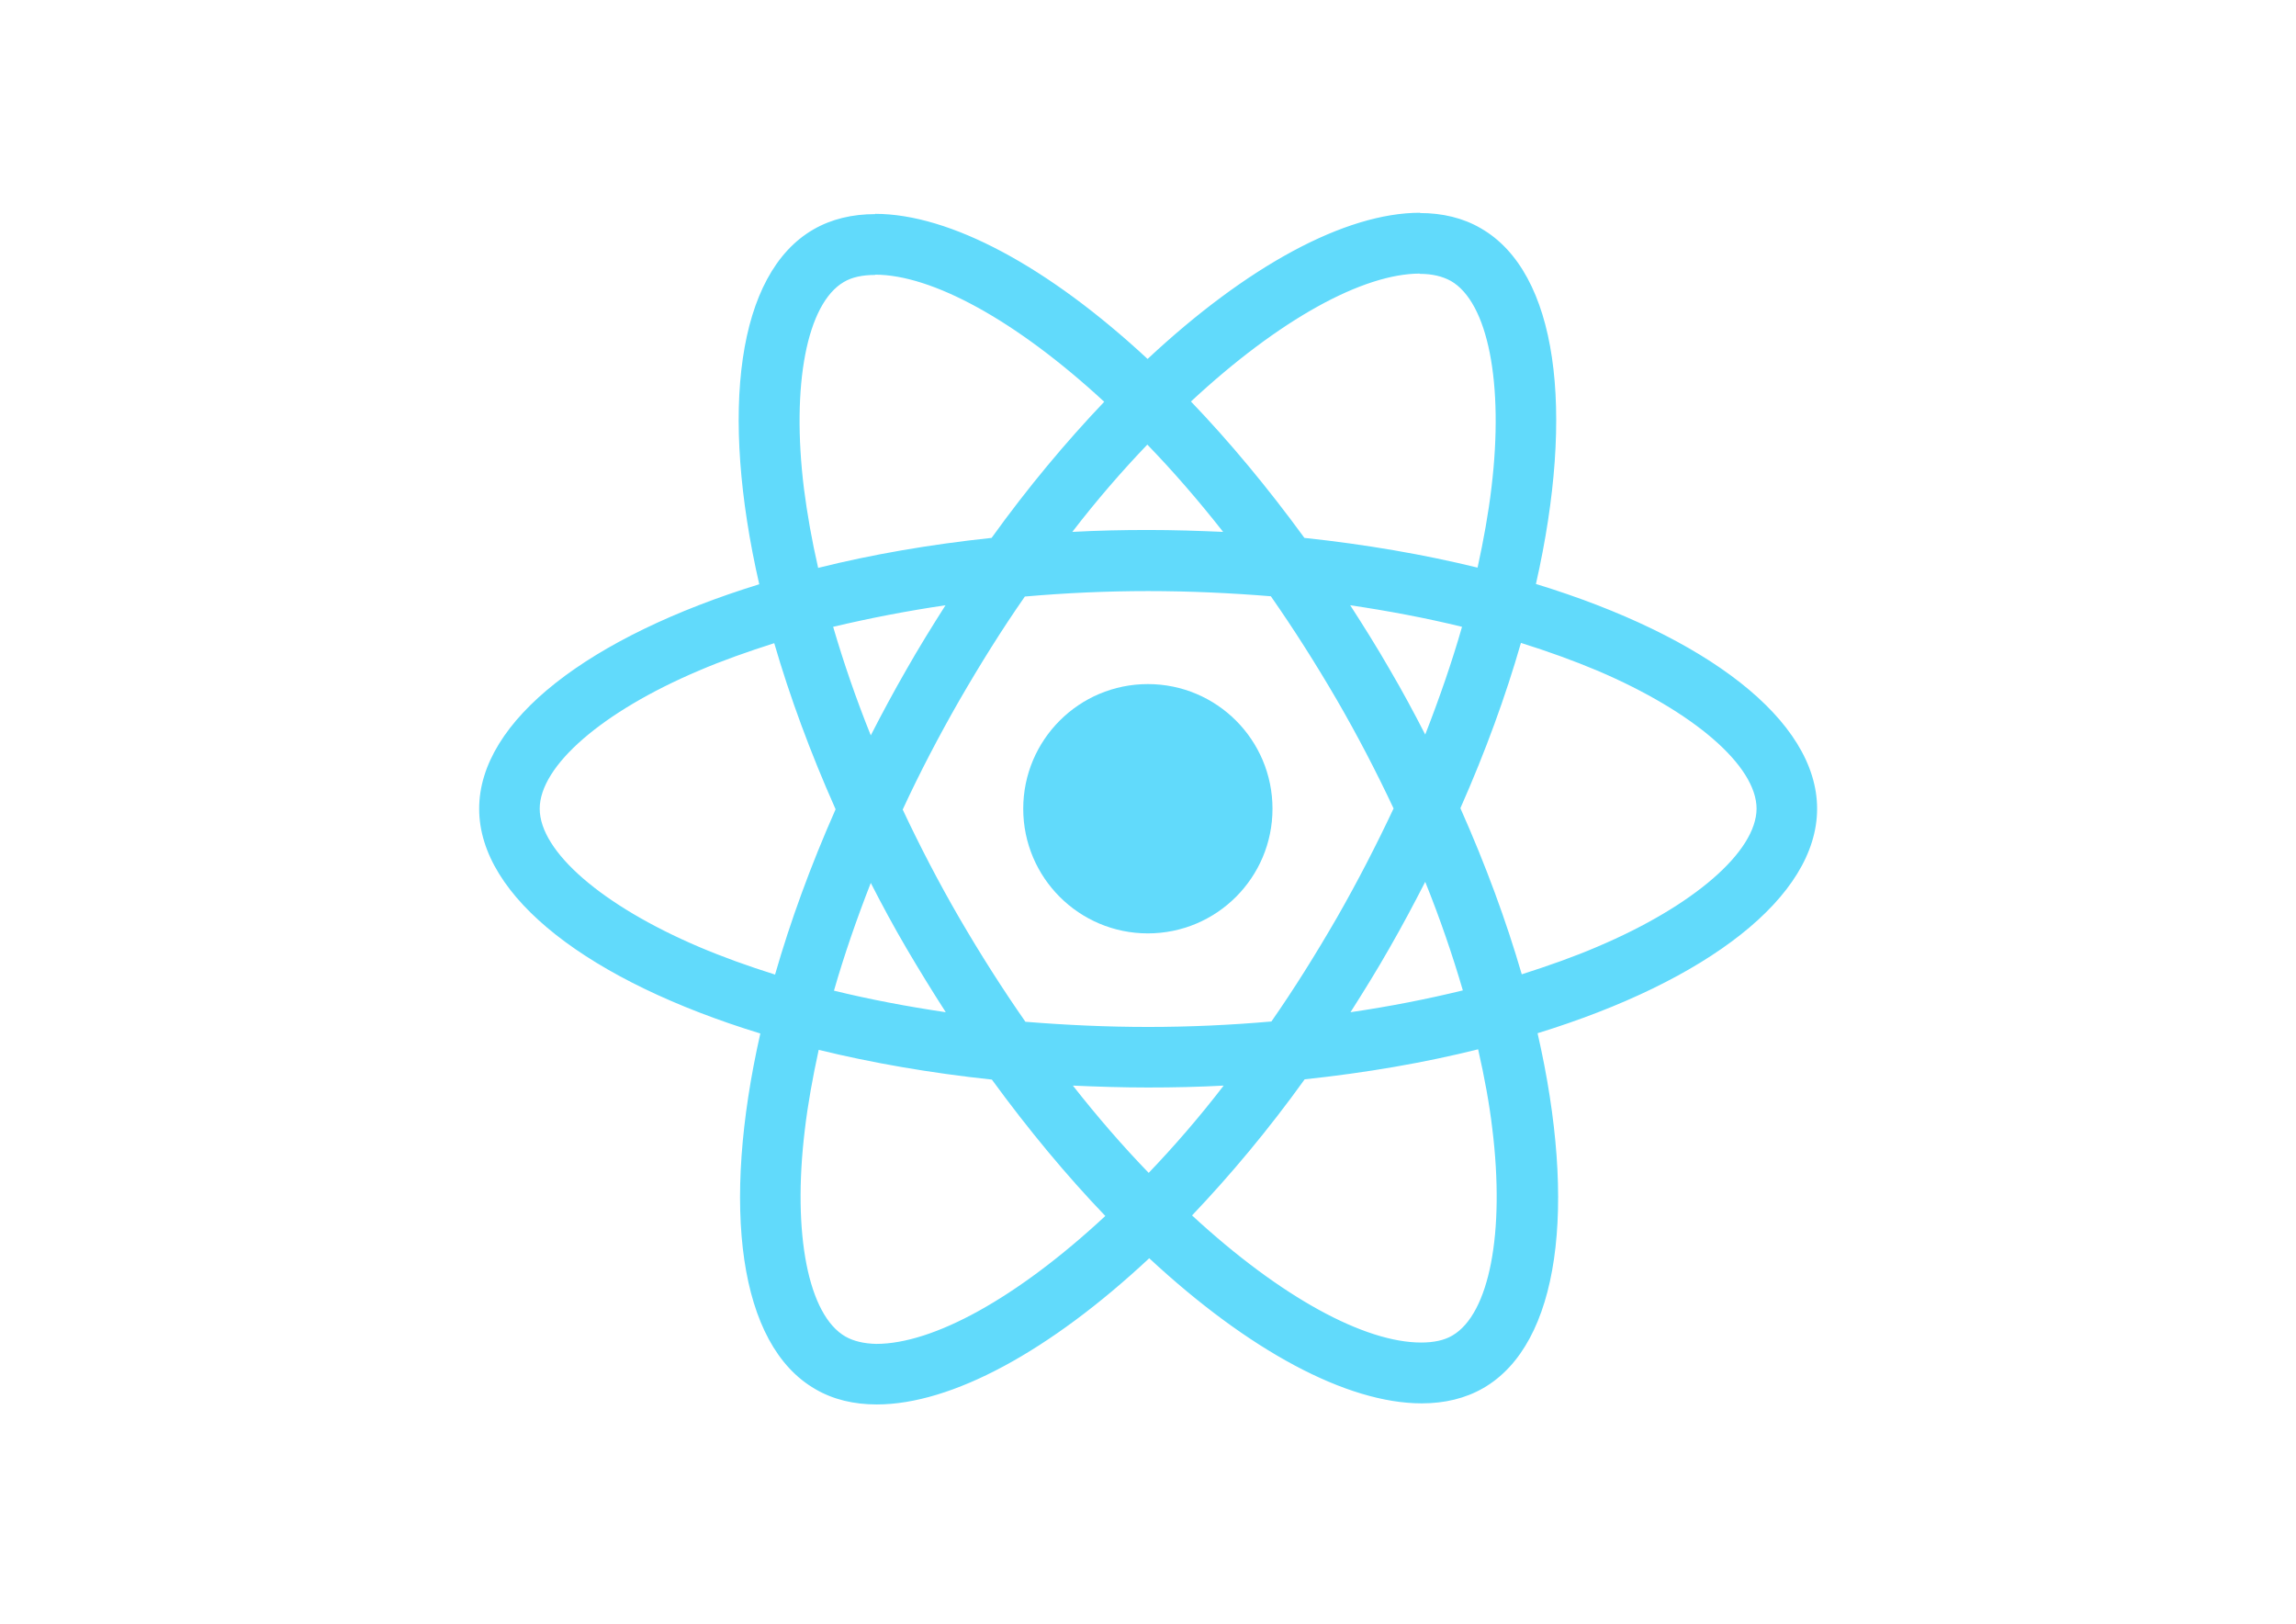
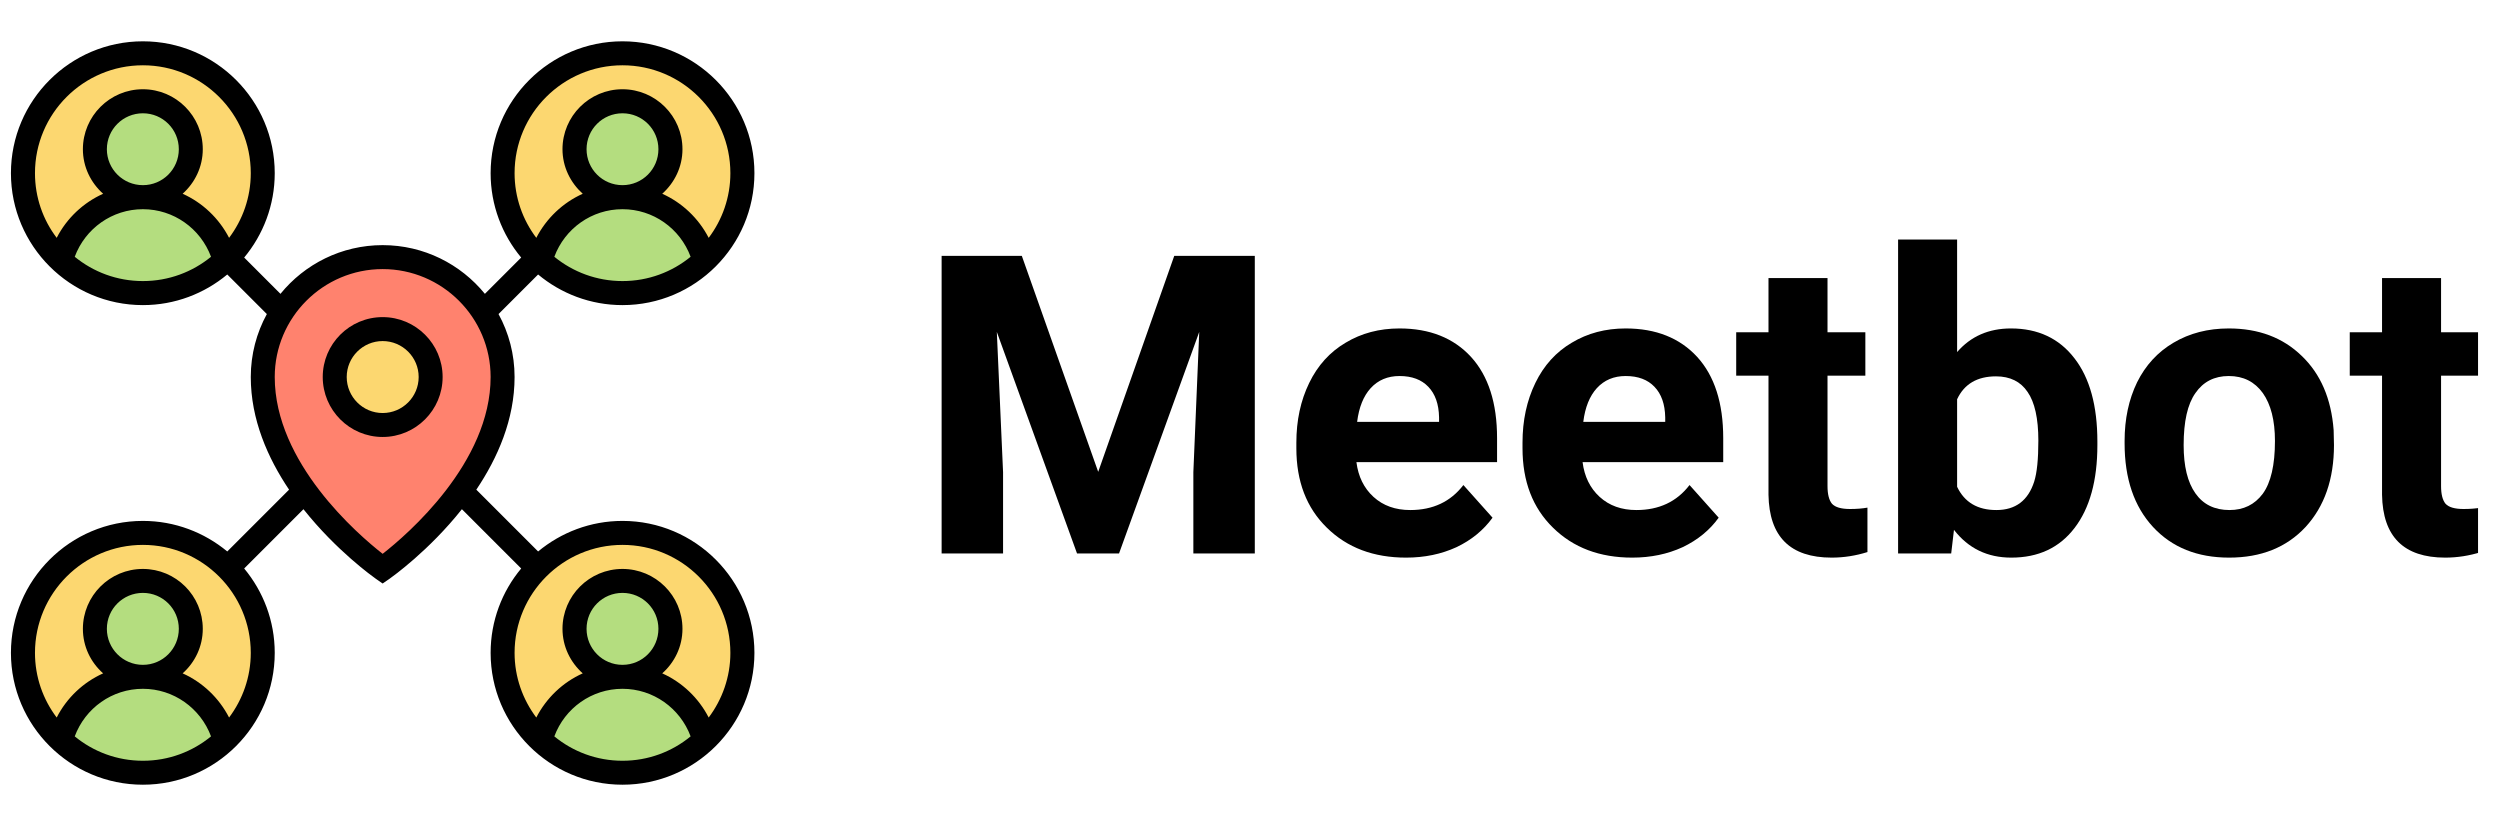
- <svg xmlns="http://www.w3.org/2000/svg" viewBox="0 0 841.9 595.3">
-   <g fill="#61DAFB">
-     <path d="M666.3 296.5c0-32.5-40.7-63.3-103.1-82.4 14.4-63.6 8-114.2-20.2-130.4-6.5-3.8-14.1-5.6-22.4-5.6v22.3c4.6 0 8.3.9 11.4 2.6 13.6 7.8 19.5 37.5 14.9 75.7-1.1 9.4-2.9 19.3-5.1 29.4-19.6-4.8-41-8.5-63.5-10.9-13.5-18.5-27.5-35.3-41.6-50 32.6-30.3 63.2-46.9 84-46.9V78c-27.5 0-63.5 19.6-99.9 53.6-36.4-33.8-72.4-53.2-99.9-53.2v22.3c20.7 0 51.4 16.5 84 46.6-14 14.7-28 31.4-41.3 49.9-22.6 2.4-44 6.1-63.6 11-2.3-10-4-19.7-5.2-29-4.7-38.2 1.1-67.9 14.6-75.8 3-1.8 6.9-2.6 11.5-2.6V78.5c-8.4 0-16 1.8-22.6 5.6-28.1 16.2-34.4 66.7-19.9 130.1-62.2 19.2-102.7 49.9-102.7 82.3 0 32.5 40.7 63.3 103.1 82.4-14.4 63.6-8 114.2 20.2 130.4 6.5 3.8 14.1 5.6 22.5 5.6 27.5 0 63.5-19.6 99.9-53.6 36.4 33.8 72.4 53.2 99.9 53.2 8.4 0 16-1.8 22.6-5.6 28.1-16.2 34.4-66.7 19.9-130.1 62-19.1 102.5-49.9 102.5-82.3zm-130.2-66.7c-3.7 12.9-8.3 26.2-13.5 39.5-4.1-8-8.4-16-13.1-24-4.6-8-9.5-15.8-14.4-23.4 14.2 2.1 27.9 4.7 41 7.9zm-45.8 106.5c-7.8 13.5-15.8 26.3-24.1 38.2-14.9 1.3-30 2-45.2 2-15.1 0-30.2-.7-45-1.9-8.3-11.9-16.4-24.6-24.2-38-7.6-13.1-14.5-26.4-20.8-39.8 6.2-13.4 13.2-26.8 20.7-39.9 7.8-13.5 15.8-26.3 24.1-38.2 14.9-1.3 30-2 45.2-2 15.1 0 30.2.7 45 1.9 8.3 11.9 16.4 24.6 24.2 38 7.6 13.1 14.5 26.4 20.8 39.8-6.3 13.4-13.2 26.8-20.7 39.9zm32.3-13c5.4 13.4 10 26.8 13.8 39.8-13.1 3.2-26.9 5.9-41.2 8 4.9-7.7 9.8-15.6 14.4-23.7 4.6-8 8.9-16.1 13-24.1zM421.2 430c-9.3-9.6-18.6-20.3-27.8-32 9 .4 18.2.7 27.5.7 9.4 0 18.7-.2 27.8-.7-9 11.7-18.3 22.4-27.5 32zm-74.4-58.9c-14.2-2.1-27.9-4.7-41-7.9 3.7-12.9 8.3-26.2 13.5-39.5 4.1 8 8.4 16 13.1 24 4.7 8 9.5 15.8 14.4 23.4zM420.7 163c9.3 9.6 18.6 20.3 27.8 32-9-.4-18.2-.7-27.5-.7-9.4 0-18.7.2-27.8.7 9-11.7 18.3-22.4 27.5-32zm-74 58.9c-4.9 7.7-9.8 15.6-14.4 23.7-4.6 8-8.9 16-13 24-5.4-13.4-10-26.8-13.8-39.8 13.1-3.1 26.9-5.8 41.2-7.9zm-90.5 125.2c-35.4-15.1-58.3-34.9-58.3-50.6 0-15.7 22.9-35.6 58.3-50.6 8.6-3.7 18-7 27.7-10.1 5.7 19.6 13.2 40 22.5 60.9-9.2 20.8-16.6 41.1-22.2 60.6-9.9-3.1-19.3-6.5-28-10.2zM310 490c-13.6-7.8-19.5-37.5-14.9-75.7 1.1-9.4 2.9-19.3 5.1-29.4 19.6 4.8 41 8.5 63.5 10.9 13.5 18.5 27.5 35.3 41.6 50-32.6 30.3-63.2 46.9-84 46.9-4.5-.1-8.3-1-11.3-2.7zm237.2-76.2c4.7 38.2-1.1 67.9-14.6 75.8-3 1.8-6.9 2.6-11.5 2.6-20.7 0-51.4-16.5-84-46.6 14-14.7 28-31.4 41.3-49.9 22.6-2.4 44-6.1 63.6-11 2.3 10.1 4.1 19.8 5.2 29.1zm38.5-66.7c-8.6 3.7-18 7-27.7 10.1-5.7-19.6-13.2-40-22.5-60.9 9.2-20.8 16.6-41.1 22.2-60.6 9.9 3.1 19.3 6.5 28.1 10.2 35.4 15.1 58.3 34.9 58.3 50.6-.1 15.7-23 35.6-58.4 50.6zM320.8 78.4z" />
-     <circle cx="420.9" cy="296.5" r="45.7" />
-     <path d="M520.5 78.1z" />
+ <svg xmlns="http://www.w3.org/2000/svg" xmlns:xlink="http://www.w3.org/1999/xlink" width="112.5pt" height="37.5pt" viewBox="0 0 112.5 37.5" version="1.2">
+   <defs>
+     <g>
+       <symbol overflow="visible" id="glyph0-0">
+         <path style="stroke:none;" d="M 7.422 0 L 0.922 0 L 0.922 -13.391 L 7.422 -13.391 Z M 6.938 -0.766 L 6.938 -12.609 L 4.406 -6.688 Z M 1.422 -12.5 L 1.422 -0.875 L 3.875 -6.688 Z M 1.781 -0.5 L 6.516 -0.5 L 4.141 -6.062 Z M 4.141 -7.312 L 6.516 -12.891 L 1.781 -12.891 Z M 4.141 -7.312 " />
+       </symbol>
+       <symbol overflow="visible" id="glyph0-1">
+         <path style="stroke:none;" d="M 4.797 -13.391 L 8.234 -3.672 L 11.656 -13.391 L 15.281 -13.391 L 15.281 0 L 12.516 0 L 12.516 -3.656 L 12.781 -9.969 L 9.172 0 L 7.281 0 L 3.672 -9.969 L 3.953 -3.656 L 3.953 0 L 1.188 0 L 1.188 -13.391 Z M 4.797 -13.391 " />
+       </symbol>
+       <symbol overflow="visible" id="glyph0-2">
+         <path style="stroke:none;" d="M 5.594 0.188 C 4.133 0.188 2.945 -0.258 2.031 -1.156 C 1.113 -2.051 0.656 -3.242 0.656 -4.734 L 0.656 -4.984 C 0.656 -5.984 0.848 -6.879 1.234 -7.672 C 1.617 -8.461 2.164 -9.066 2.875 -9.484 C 3.582 -9.91 4.391 -10.125 5.297 -10.125 C 6.66 -10.125 7.734 -9.695 8.516 -8.844 C 9.297 -7.988 9.688 -6.77 9.688 -5.188 L 9.688 -4.109 L 3.359 -4.109 C 3.441 -3.461 3.695 -2.941 4.125 -2.547 C 4.562 -2.148 5.113 -1.953 5.781 -1.953 C 6.801 -1.953 7.598 -2.328 8.172 -3.078 L 9.484 -1.609 C 9.078 -1.047 8.535 -0.602 7.859 -0.281 C 7.18 0.031 6.426 0.188 5.594 0.188 Z M 5.297 -7.984 C 4.766 -7.984 4.332 -7.801 4 -7.438 C 3.676 -7.082 3.473 -6.578 3.391 -5.922 L 7.078 -5.922 L 7.078 -6.125 C 7.066 -6.719 6.906 -7.176 6.594 -7.5 C 6.289 -7.82 5.859 -7.984 5.297 -7.984 Z M 5.297 -7.984 " />
+       </symbol>
+       <symbol overflow="visible" id="glyph0-3">
+         <path style="stroke:none;" d="M 4.203 -12.391 L 4.203 -9.953 L 5.906 -9.953 L 5.906 -8 L 4.203 -8 L 4.203 -3.031 C 4.203 -2.664 4.27 -2.398 4.406 -2.234 C 4.551 -2.078 4.82 -2 5.219 -2 C 5.508 -2 5.77 -2.02 6 -2.062 L 6 -0.062 C 5.477 0.102 4.941 0.188 4.391 0.188 C 2.523 0.188 1.578 -0.754 1.547 -2.641 L 1.547 -8 L 0.094 -8 L 0.094 -9.953 L 1.547 -9.953 L 1.547 -12.391 Z M 4.203 -12.391 " />
+       </symbol>
+       <symbol overflow="visible" id="glyph0-4">
+         <path style="stroke:none;" d="M 9.984 -4.875 C 9.984 -3.281 9.641 -2.035 8.953 -1.141 C 8.273 -0.254 7.328 0.188 6.109 0.188 C 5.035 0.188 4.176 -0.227 3.531 -1.062 L 3.406 0 L 1.016 0 L 1.016 -14.125 L 3.672 -14.125 L 3.672 -9.062 C 4.285 -9.77 5.094 -10.125 6.094 -10.125 C 7.312 -10.125 8.266 -9.676 8.953 -8.781 C 9.641 -7.895 9.984 -6.645 9.984 -5.031 Z M 7.328 -5.078 C 7.328 -6.078 7.164 -6.805 6.844 -7.266 C 6.531 -7.734 6.055 -7.969 5.422 -7.969 C 4.578 -7.969 3.992 -7.625 3.672 -6.938 L 3.672 -3 C 4.004 -2.301 4.594 -1.953 5.438 -1.953 C 6.301 -1.953 6.867 -2.379 7.141 -3.234 C 7.266 -3.629 7.328 -4.242 7.328 -5.078 Z M 7.328 -5.078 " />
+       </symbol>
+       <symbol overflow="visible" id="glyph0-5">
+         <path style="stroke:none;" d="M 0.609 -5.062 C 0.609 -6.051 0.797 -6.93 1.172 -7.703 C 1.555 -8.473 2.102 -9.066 2.812 -9.484 C 3.531 -9.91 4.359 -10.125 5.297 -10.125 C 6.641 -10.125 7.734 -9.711 8.578 -8.891 C 9.43 -8.078 9.91 -6.961 10.016 -5.547 L 10.031 -4.875 C 10.031 -3.344 9.602 -2.113 8.75 -1.188 C 7.895 -0.27 6.75 0.188 5.312 0.188 C 3.883 0.188 2.742 -0.27 1.891 -1.188 C 1.035 -2.113 0.609 -3.367 0.609 -4.953 Z M 3.266 -4.875 C 3.266 -3.926 3.441 -3.203 3.797 -2.703 C 4.148 -2.203 4.66 -1.953 5.328 -1.953 C 5.961 -1.953 6.461 -2.195 6.828 -2.688 C 7.191 -3.188 7.375 -3.977 7.375 -5.062 C 7.375 -5.988 7.191 -6.707 6.828 -7.219 C 6.461 -7.727 5.953 -7.984 5.297 -7.984 C 4.648 -7.984 4.148 -7.727 3.797 -7.219 C 3.441 -6.719 3.266 -5.938 3.266 -4.875 Z M 3.266 -4.875 " />
+       </symbol>
+     </g>
+     <clipPath id="clip1">
+       <path d="M 105 12 L 111.512 12 L 111.512 26 L 105 26 Z M 105 12 " />
+     </clipPath>
+     <clipPath id="clip2">
+       <path d="M 22 23 L 33.949 23 L 33.949 34 L 22 34 Z M 22 23 " />
+     </clipPath>
+     <clipPath id="clip3">
+       <path d="M 22 2 L 33.949 2 L 33.949 12 L 22 12 Z M 22 2 " />
+     </clipPath>
+     <clipPath id="clip4">
+       <path d="M 0.492 1.859 L 33.949 1.859 L 33.949 35.312 L 0.492 35.312 Z M 0.492 1.859 " />
+     </clipPath>
+   </defs>
+   <g id="surface1">
+     <g style="fill:rgb(0%,0%,0%);fill-opacity:1;">
+       <use xlink:href="#glyph0-1" x="41.185" y="24.905" />
+     </g>
+     <g style="fill:rgb(0%,0%,0%);fill-opacity:1;">
+       <use xlink:href="#glyph0-2" x="57.68" y="24.905" />
+     </g>
+     <g style="fill:rgb(0%,0%,0%);fill-opacity:1;">
+       <use xlink:href="#glyph0-2" x="67.857" y="24.905" />
+     </g>
+     <g style="fill:rgb(0%,0%,0%);fill-opacity:1;">
+       <use xlink:href="#glyph0-3" x="78.035" y="24.905" />
+     </g>
+     <g style="fill:rgb(0%,0%,0%);fill-opacity:1;">
+       <use xlink:href="#glyph0-4" x="84.398" y="24.905" />
+     </g>
+     <g style="fill:rgb(0%,0%,0%);fill-opacity:1;">
+       <use xlink:href="#glyph0-5" x="94.998" y="24.905" />
+     </g>
+     <g clip-path="url(#clip1)" clip-rule="nonzero">
+       <g style="fill:rgb(0%,0%,0%);fill-opacity:1;">
+         <use xlink:href="#glyph0-3" x="105.645" y="24.905" />
+       </g>
+     </g>
+     <path style=" stroke:none;fill-rule:nonzero;fill:rgb(70.589%,86.67%,49.799%);fill-opacity:1;" d="M 8.77 31.254 C 9.418 31.762 9.906 32.473 10.125 33.305 C 9.16 34.215 7.859 34.773 6.43 34.773 C 5 34.773 3.699 34.215 2.73 33.305 C 3.172 31.645 4.676 30.457 6.43 30.457 C 7.305 30.457 8.117 30.754 8.77 31.254 " />
+     <path style=" stroke:none;fill-rule:nonzero;fill:rgb(70.589%,86.67%,49.799%);fill-opacity:1;" d="M 6.43 26.141 C 7.621 26.141 8.586 27.105 8.586 28.297 C 8.586 29.492 7.621 30.457 6.43 30.457 C 5.234 30.457 4.27 29.492 4.27 28.297 C 4.27 27.105 5.234 26.141 6.43 26.141 " />
+     <path style=" stroke:none;fill-rule:nonzero;fill:rgb(70.589%,86.67%,49.799%);fill-opacity:1;" d="M 30.355 31.254 C 31 31.762 31.488 32.473 31.707 33.305 C 30.742 34.215 29.441 34.773 28.012 34.773 C 26.582 34.773 25.281 34.215 24.316 33.305 C 24.754 31.645 26.258 30.457 28.012 30.457 C 28.887 30.457 29.699 30.754 30.355 31.254 " />
+     <path style=" stroke:none;fill-rule:nonzero;fill:rgb(70.589%,86.67%,49.799%);fill-opacity:1;" d="M 28.012 26.141 C 29.203 26.141 30.172 27.105 30.172 28.297 C 30.172 29.492 29.203 30.457 28.012 30.457 C 26.82 30.457 25.855 29.492 25.855 28.297 C 25.855 27.105 26.82 26.141 28.012 26.141 " />
+     <path style=" stroke:none;fill-rule:nonzero;fill:rgb(70.589%,86.67%,49.799%);fill-opacity:1;" d="M 28.012 4.555 C 29.203 4.555 30.172 5.523 30.172 6.715 C 30.172 7.906 29.203 8.875 28.012 8.875 C 26.82 8.875 25.855 7.906 25.855 6.715 C 25.855 5.523 26.82 4.555 28.012 4.555 " />
+     <path style=" stroke:none;fill-rule:nonzero;fill:rgb(70.589%,86.67%,49.799%);fill-opacity:1;" d="M 30.355 9.672 C 31 10.18 31.488 10.891 31.707 11.723 C 30.742 12.633 29.441 13.191 28.012 13.191 C 26.582 13.191 25.281 12.633 24.316 11.723 C 24.754 10.059 26.258 8.875 28.012 8.875 C 28.887 8.875 29.699 9.172 30.355 9.672 " />
+     <path style=" stroke:none;fill-rule:nonzero;fill:rgb(70.589%,86.67%,49.799%);fill-opacity:1;" d="M 8.77 9.672 C 9.418 10.18 9.906 10.891 10.125 11.723 C 9.16 12.633 7.859 13.191 6.43 13.191 C 5 13.191 3.699 12.633 2.73 11.723 C 3.172 10.059 4.676 8.875 6.43 8.875 C 7.305 8.875 8.117 9.172 8.77 9.672 " />
+     <path style=" stroke:none;fill-rule:nonzero;fill:rgb(70.589%,86.67%,49.799%);fill-opacity:1;" d="M 6.43 4.555 C 7.621 4.555 8.586 5.523 8.586 6.715 C 8.586 7.906 7.621 8.875 6.43 8.875 C 5.234 8.875 4.27 7.906 4.27 6.715 C 4.27 5.523 5.234 4.555 6.43 4.555 " />
+     <path style=" stroke:none;fill-rule:nonzero;fill:rgb(98.819%,84.309%,43.919%);fill-opacity:1;" d="M 10.242 25.562 C 11.219 26.539 11.824 27.887 11.824 29.379 C 11.824 30.926 11.172 32.324 10.125 33.305 C 9.906 32.473 9.418 31.762 8.77 31.254 C 8.117 30.754 7.305 30.457 6.43 30.457 C 7.621 30.457 8.586 29.492 8.586 28.297 C 8.586 27.105 7.621 26.141 6.43 26.141 C 5.234 26.141 4.27 27.105 4.27 28.297 C 4.27 29.492 5.234 30.457 6.43 30.457 C 4.676 30.457 3.172 31.645 2.73 33.305 C 1.688 32.324 1.031 30.926 1.031 29.379 C 1.031 26.398 3.449 23.98 6.43 23.98 C 7.918 23.98 9.27 24.586 10.242 25.562 " />
+     <g clip-path="url(#clip2)" clip-rule="nonzero">
+       <path style=" stroke:none;fill-rule:nonzero;fill:rgb(98.819%,84.309%,43.919%);fill-opacity:1;" d="M 28.012 23.98 C 30.988 23.98 33.406 26.398 33.406 29.379 C 33.406 30.926 32.754 32.324 31.707 33.305 C 31.488 32.473 31 31.762 30.355 31.254 C 29.699 30.754 28.887 30.457 28.012 30.457 C 29.203 30.457 30.172 29.492 30.172 28.297 C 30.172 27.105 29.203 26.141 28.012 26.141 C 26.82 26.141 25.855 27.105 25.855 28.297 C 25.855 29.492 26.82 30.457 28.012 30.457 C 26.258 30.457 24.754 31.645 24.316 33.305 C 23.27 32.324 22.617 30.926 22.617 29.379 C 22.617 27.887 23.223 26.539 24.195 25.562 C 25.172 24.586 26.523 23.98 28.012 23.98 " />
+     </g>
+     <g clip-path="url(#clip3)" clip-rule="nonzero">
+       <path style=" stroke:none;fill-rule:nonzero;fill:rgb(98.819%,84.309%,43.919%);fill-opacity:1;" d="M 28.012 2.398 C 30.988 2.398 33.406 4.816 33.406 7.793 C 33.406 9.344 32.754 10.742 31.707 11.723 C 31.488 10.891 31 10.18 30.355 9.672 C 29.699 9.172 28.887 8.875 28.012 8.875 C 29.203 8.875 30.172 7.906 30.172 6.715 C 30.172 5.523 29.203 4.555 28.012 4.555 C 26.82 4.555 25.855 5.523 25.855 6.715 C 25.855 7.906 26.82 8.875 28.012 8.875 C 26.258 8.875 24.754 10.059 24.316 11.723 C 24.273 11.684 24.234 11.648 24.195 11.609 C 23.223 10.633 22.617 9.285 22.617 7.793 C 22.617 4.816 25.035 2.398 28.012 2.398 " />
+     </g>
+     <path style=" stroke:none;fill-rule:nonzero;fill:rgb(98.819%,84.309%,43.919%);fill-opacity:1;" d="M 10.125 11.723 C 9.906 10.891 9.418 10.18 8.77 9.672 C 8.117 9.172 7.305 8.875 6.43 8.875 C 7.621 8.875 8.586 7.906 8.586 6.715 C 8.586 5.523 7.621 4.555 6.43 4.555 C 5.234 4.555 4.27 5.523 4.27 6.715 C 4.27 7.906 5.234 8.875 6.43 8.875 C 4.676 8.875 3.172 10.059 2.73 11.723 C 1.688 10.742 1.031 9.344 1.031 7.793 C 1.031 4.816 3.449 2.398 6.43 2.398 C 9.406 2.398 11.824 4.816 11.824 7.793 C 11.824 9.285 11.219 10.633 10.242 11.609 C 10.207 11.648 10.168 11.684 10.125 11.723 " />
+     <path style=" stroke:none;fill-rule:nonzero;fill:rgb(100%,50.98%,43.14%);fill-opacity:1;" d="M 21.758 14.047 C 22.301 14.891 22.617 15.895 22.617 16.965 C 22.617 18.902 21.758 20.668 20.727 22.094 C 19.168 24.234 17.219 25.602 17.219 25.602 C 17.219 25.602 15.273 24.234 13.715 22.094 C 12.684 20.668 11.824 18.902 11.824 16.965 C 11.824 15.895 12.137 14.891 12.684 14.047 C 13.645 12.559 15.316 11.57 17.219 11.57 C 19.125 11.57 20.797 12.559 21.758 14.047 " />
+     <path style=" stroke:none;fill-rule:nonzero;fill:rgb(98.819%,84.309%,43.919%);fill-opacity:1;" d="M 17.219 14.809 C 18.414 14.809 19.379 15.773 19.379 16.965 C 19.379 18.16 18.414 19.125 17.219 19.125 C 16.027 19.125 15.062 18.16 15.062 16.965 C 15.062 15.773 16.027 14.809 17.219 14.809 " />
+     <g clip-path="url(#clip4)" clip-rule="nonzero">
+       <path style=" stroke:none;fill-rule:nonzero;fill:rgb(0%,0%,0%);fill-opacity:1;" d="M 31.891 32.289 C 31.434 31.402 30.695 30.703 29.801 30.301 C 30.355 29.809 30.711 29.098 30.711 28.297 C 30.711 26.809 29.5 25.602 28.012 25.602 C 26.523 25.602 25.312 26.809 25.312 28.297 C 25.312 29.098 25.672 29.809 26.223 30.301 C 25.328 30.703 24.59 31.402 24.133 32.289 C 23.523 31.477 23.156 30.469 23.156 29.379 C 23.156 26.699 25.336 24.52 28.012 24.52 C 30.688 24.52 32.867 26.699 32.867 29.379 C 32.867 30.469 32.5 31.477 31.891 32.289 Z M 26.395 28.297 C 26.395 27.402 27.117 26.68 28.012 26.68 C 28.906 26.68 29.629 27.402 29.629 28.297 C 29.629 29.191 28.906 29.918 28.012 29.918 C 27.117 29.918 26.395 29.191 26.395 28.297 Z M 24.945 33.137 C 25.418 31.863 26.629 30.996 28.012 30.996 C 29.395 30.996 30.605 31.867 31.078 33.137 C 30.242 33.824 29.176 34.234 28.012 34.234 C 26.852 34.234 25.781 33.824 24.945 33.137 Z M 17.219 24.922 C 16.105 24.051 12.363 20.828 12.363 16.965 C 12.363 14.289 14.543 12.109 17.219 12.109 C 19.898 12.109 22.078 14.289 22.078 16.965 C 22.078 20.828 18.336 24.051 17.219 24.922 Z M 10.309 32.289 C 9.852 31.402 9.113 30.703 8.219 30.301 C 8.77 29.809 9.125 29.098 9.125 28.297 C 9.125 26.809 7.918 25.602 6.43 25.602 C 4.941 25.602 3.73 26.809 3.73 28.297 C 3.73 29.098 4.086 29.809 4.641 30.301 C 3.746 30.703 3.004 31.402 2.551 32.289 C 1.938 31.477 1.574 30.469 1.574 29.379 C 1.574 26.699 3.754 24.52 6.43 24.52 C 9.105 24.52 11.285 26.699 11.285 29.379 C 11.285 30.469 10.918 31.477 10.309 32.289 Z M 4.809 28.297 C 4.809 27.402 5.535 26.68 6.43 26.68 C 7.324 26.68 8.047 27.402 8.047 28.297 C 8.047 29.191 7.324 29.918 6.43 29.918 C 5.535 29.918 4.809 29.191 4.809 28.297 Z M 3.363 33.137 C 3.836 31.863 5.047 30.996 6.43 30.996 C 7.812 30.996 9.023 31.867 9.496 33.137 C 8.66 33.824 7.594 34.234 6.43 34.234 C 5.266 34.234 4.199 33.824 3.363 33.137 Z M 3.363 11.555 C 3.836 10.281 5.047 9.414 6.43 9.414 C 7.812 9.414 9.023 10.281 9.496 11.555 C 8.66 12.238 7.594 12.648 6.43 12.648 C 5.266 12.648 4.199 12.238 3.363 11.555 Z M 4.809 6.715 C 4.809 5.82 5.535 5.098 6.43 5.098 C 7.324 5.098 8.047 5.82 8.047 6.715 C 8.047 7.609 7.324 8.332 6.43 8.332 C 5.535 8.332 4.809 7.609 4.809 6.715 Z M 6.43 2.938 C 9.105 2.938 11.285 5.113 11.285 7.793 C 11.285 8.887 10.918 9.895 10.309 10.703 C 9.852 9.82 9.113 9.121 8.219 8.719 C 8.77 8.223 9.125 7.512 9.125 6.715 C 9.125 5.227 7.918 4.016 6.43 4.016 C 4.941 4.016 3.73 5.227 3.73 6.715 C 3.73 7.512 4.086 8.223 4.641 8.719 C 3.746 9.121 3.004 9.82 2.551 10.703 C 1.938 9.895 1.574 8.887 1.574 7.793 C 1.574 5.113 3.754 2.938 6.43 2.938 Z M 28.012 2.938 C 30.688 2.938 32.867 5.113 32.867 7.793 C 32.867 8.887 32.5 9.895 31.891 10.703 C 31.434 9.82 30.695 9.121 29.801 8.719 C 30.355 8.223 30.711 7.512 30.711 6.715 C 30.711 5.227 29.5 4.016 28.012 4.016 C 26.523 4.016 25.312 5.227 25.312 6.715 C 25.312 7.512 25.672 8.223 26.223 8.719 C 25.328 9.121 24.59 9.82 24.133 10.703 C 23.523 9.895 23.156 8.887 23.156 7.793 C 23.156 5.113 25.336 2.938 28.012 2.938 Z M 26.395 6.715 C 26.395 5.82 27.117 5.098 28.012 5.098 C 28.906 5.098 29.629 5.82 29.629 6.715 C 29.629 7.609 28.906 8.332 28.012 8.332 C 27.117 8.332 26.395 7.609 26.395 6.715 Z M 24.945 11.555 C 25.418 10.281 26.629 9.414 28.012 9.414 C 29.395 9.414 30.605 10.281 31.078 11.555 C 30.242 12.238 29.176 12.648 28.012 12.648 C 26.852 12.648 25.781 12.238 24.945 11.555 Z M 28.012 23.441 C 26.57 23.441 25.246 23.961 24.215 24.816 L 21.434 22.035 C 22.395 20.605 23.156 18.875 23.156 16.965 C 23.156 15.941 22.895 14.977 22.434 14.133 L 24.215 12.352 C 25.246 13.211 26.57 13.73 28.012 13.73 C 31.285 13.73 33.949 11.066 33.949 7.793 C 33.949 4.52 31.285 1.859 28.012 1.859 C 24.738 1.859 22.078 4.52 22.078 7.793 C 22.078 9.234 22.594 10.559 23.453 11.59 L 21.82 13.223 C 20.73 11.887 19.074 11.031 17.219 11.031 C 15.367 11.031 13.707 11.887 12.621 13.223 L 10.988 11.59 C 11.844 10.559 12.363 9.234 12.363 7.793 C 12.363 4.52 9.703 1.859 6.43 1.859 C 3.156 1.859 0.492 4.52 0.492 7.793 C 0.492 11.066 3.156 13.73 6.43 13.73 C 7.871 13.73 9.195 13.211 10.227 12.352 L 12.008 14.133 C 11.547 14.977 11.285 15.941 11.285 16.965 C 11.285 18.875 12.047 20.605 13.008 22.035 L 10.227 24.816 C 9.195 23.961 7.871 23.441 6.43 23.441 C 3.156 23.441 0.492 26.105 0.492 29.379 C 0.492 32.652 3.156 35.312 6.43 35.312 C 9.703 35.312 12.363 32.652 12.363 29.379 C 12.363 27.934 11.844 26.613 10.988 25.582 L 13.656 22.914 C 15.137 24.781 16.785 25.953 16.91 26.043 L 17.219 26.258 L 17.531 26.043 C 17.656 25.953 19.305 24.781 20.785 22.914 L 23.453 25.582 C 22.594 26.613 22.078 27.934 22.078 29.379 C 22.078 32.652 24.738 35.312 28.012 35.312 C 31.285 35.312 33.949 32.652 33.949 29.379 C 33.949 26.105 31.285 23.441 28.012 23.441 " />
+     </g>
+     <path style=" stroke:none;fill-rule:nonzero;fill:rgb(0%,0%,0%);fill-opacity:1;" d="M 17.219 18.586 C 16.328 18.586 15.602 17.859 15.602 16.965 C 15.602 16.074 16.328 15.348 17.219 15.348 C 18.113 15.348 18.84 16.074 18.84 16.965 C 18.84 17.859 18.113 18.586 17.219 18.586 Z M 17.219 14.27 C 15.73 14.27 14.523 15.48 14.523 16.965 C 14.523 18.453 15.73 19.664 17.219 19.664 C 18.707 19.664 19.918 18.453 19.918 16.965 C 19.918 15.48 18.707 14.27 17.219 14.27 " />
  </g>
</svg>
